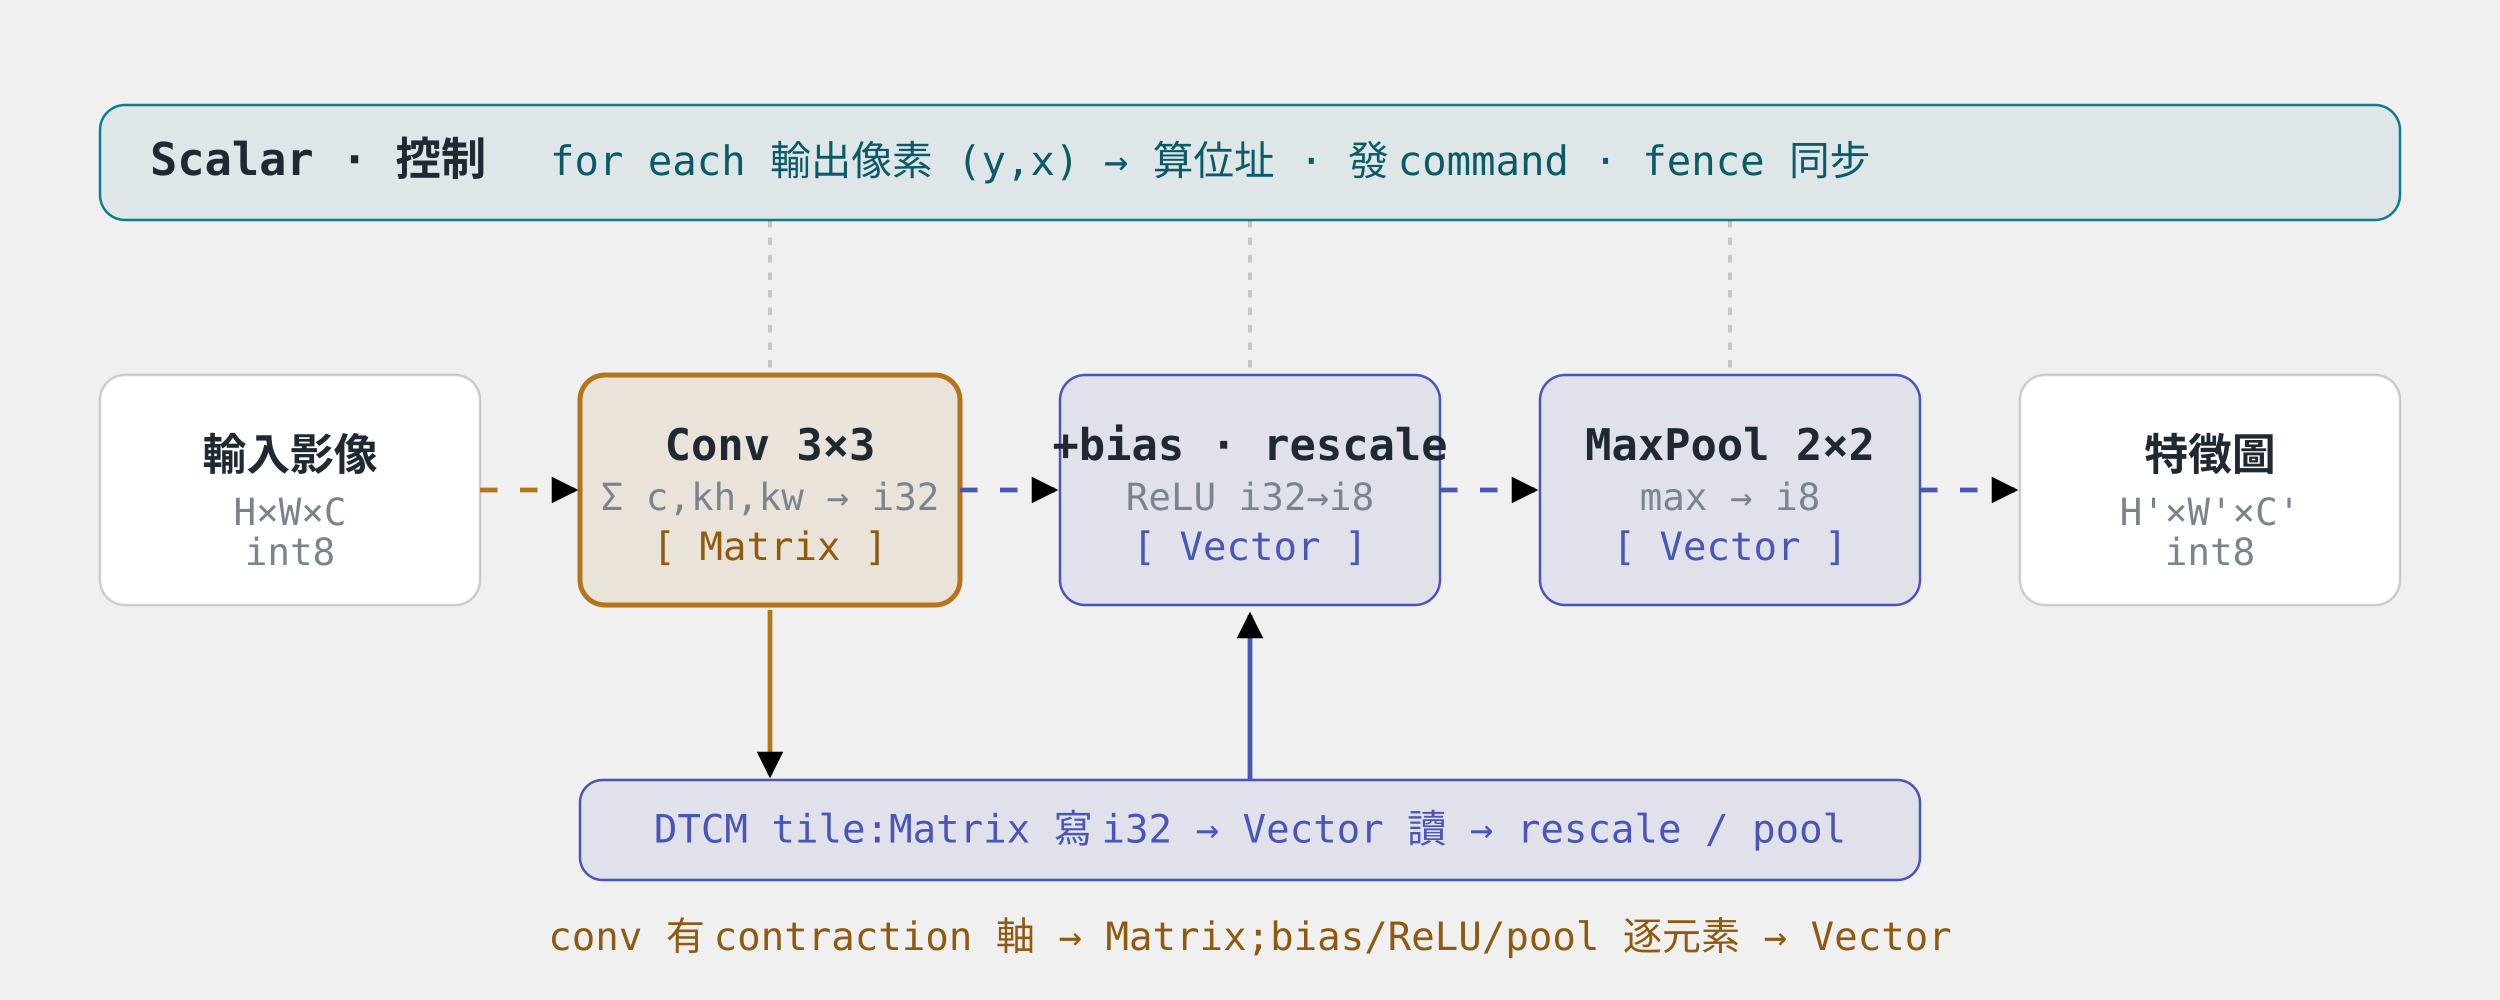
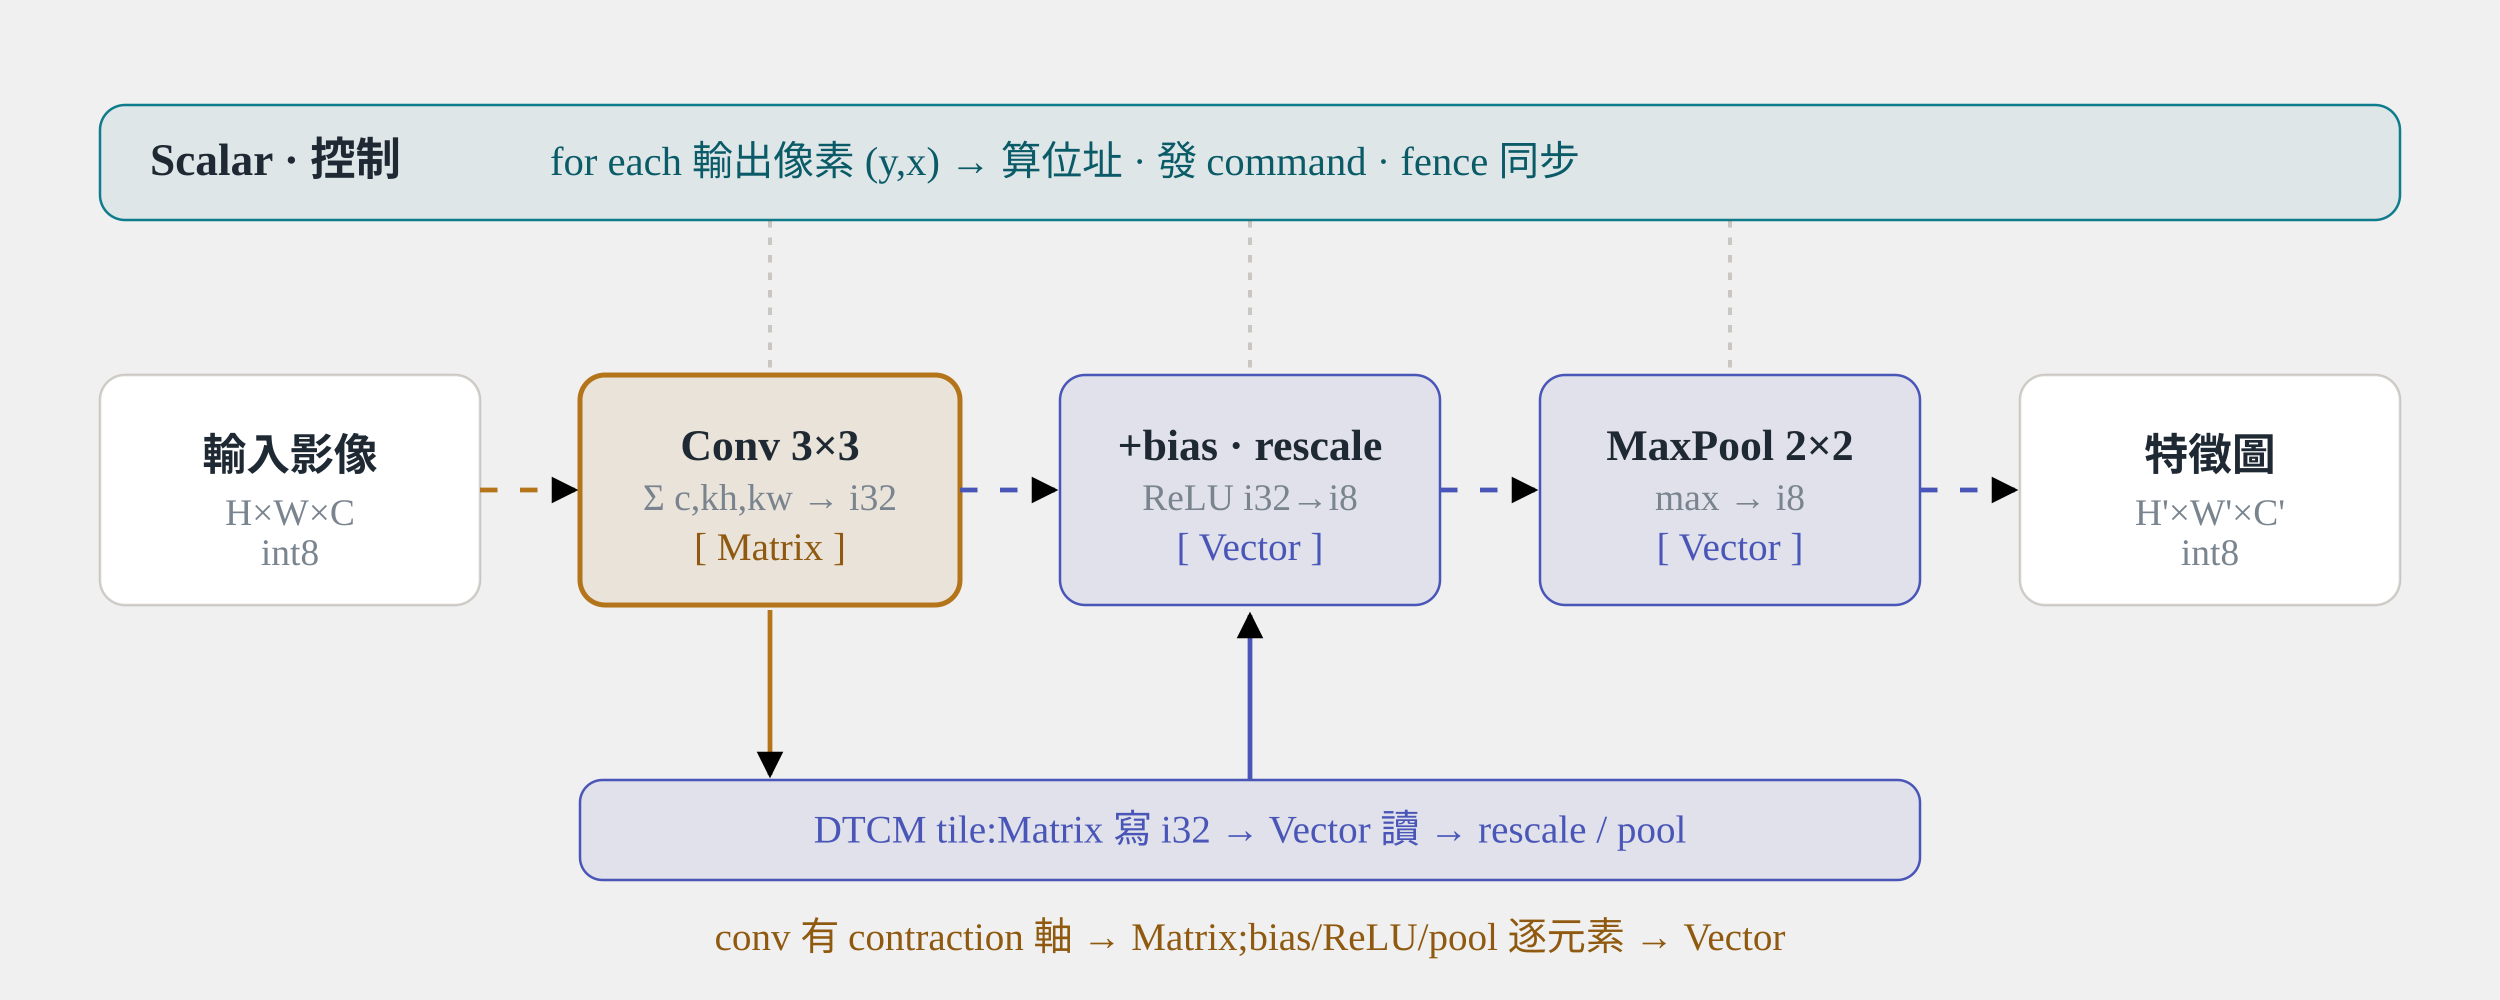
- <svg xmlns="http://www.w3.org/2000/svg" viewBox="0 0 1000 400" role="img" aria-label="CNN 前段在 RV-NPU 的資料流:卷積走 Matrix,bias/ReLU/pooling 走 Vector,Scalar 控制迴圈,DTCM 交接">
-   <style>text{font-family:ui-monospace,SFMono-Regular,Menlo,Consolas,monospace;}.s-node{fill:#FFFFFF;stroke:rgba(92,80,58,.26)}.s-comp{fill:rgba(180,116,26,.10);stroke:#B4741A}.s-ctrl{fill:rgba(14,124,140,.08);stroke:#0E7C8C}.s-mem{fill:rgba(73,86,184,.09);stroke:#4956B8}.s-t{font-weight:600;fill:#1F2933}.s-faint{fill:#79848F}.s-la{fill:#8F5A10}.s-lc{fill:#0A5B67}.s-li{fill:#4956B8}.trace{fill:none;stroke:rgba(92,80,58,.26);stroke-width:1.6}.trace-a{fill:none;stroke:#B4741A;stroke-width:1.9}.trace-i{fill:none;stroke:#4956B8;stroke-width:1.9}.flow{stroke-dasharray:7 9}</style>
+ <svg xmlns="http://www.w3.org/2000/svg" width="1000" height="400" version="1.1" viewBox="0 0 1000 400" role="img" aria-label="CNN 前段在 RV-NPU 的資料流:卷積走 Matrix,bias/ReLU/pooling 走 Vector,Scalar 控制迴圈,DTCM 交接">
  <defs>
    <marker id="a6" viewBox="0 0 10 10" refX="8" refY="5" markerWidth="7" markerHeight="7" orient="auto-start-reverse">
      <path d="M1 1 L9 5 L1 9 Z" />
    </marker>
  </defs>
-   <rect class="s-ctrl" x="40" y="42" width="920" height="46" rx="10" />
-   <text class="s-t" x="60" y="70" font-size="18.125" fill="#0A5B67">Scalar · 控制</text>
-   <text class="s-lc" x="220" y="70" font-size="16.25">for each 輸出像素 (y,x) → 算位址 · 發 command · fence 同步</text>
-   <rect class="s-node" x="40" y="150" width="152" height="92" rx="10" />
-   <text class="s-t" x="116" y="188" font-size="17.5" text-anchor="middle">輸入影像</text>
-   <text class="s-faint" x="116" y="210" font-size="15" text-anchor="middle">H×W×C</text>
-   <text class="s-faint" x="116" y="226" font-size="15" text-anchor="middle">int8</text>
-   <rect class="s-comp" x="232" y="150" width="152" height="92" rx="10" stroke-width="2" />
-   <text class="s-t" x="308" y="184" font-size="17.5" text-anchor="middle" fill="#8F5A10">Conv 3×3</text>
-   <text class="s-faint" x="308" y="204" font-size="15" text-anchor="middle">Σ c,kh,kw → i32</text>
-   <text class="s-la" x="308" y="224" font-size="15.625" text-anchor="middle">[ Matrix ]</text>
-   <rect class="s-mem" x="424" y="150" width="152" height="92" rx="10" />
-   <text class="s-t" x="500" y="184" font-size="17.5" text-anchor="middle" fill="#4956B8">+bias · rescale</text>
-   <text class="s-faint" x="500" y="204" font-size="15" text-anchor="middle">ReLU  i32→i8</text>
-   <text class="s-li" x="500" y="224" font-size="15.625" text-anchor="middle">[ Vector ]</text>
-   <rect class="s-mem" x="616" y="150" width="152" height="92" rx="10" />
-   <text class="s-t" x="692" y="184" font-size="17.5" text-anchor="middle" fill="#4956B8">MaxPool 2×2</text>
-   <text class="s-faint" x="692" y="204" font-size="15" text-anchor="middle">max → i8</text>
-   <text class="s-li" x="692" y="224" font-size="15.625" text-anchor="middle">[ Vector ]</text>
-   <rect class="s-node" x="808" y="150" width="152" height="92" rx="10" />
-   <text class="s-t" x="884" y="188" font-size="17.5" text-anchor="middle">特徵圖</text>
-   <text class="s-faint" x="884" y="210" font-size="15" text-anchor="middle">H'×W'×C'</text>
-   <text class="s-faint" x="884" y="226" font-size="15" text-anchor="middle">int8</text>
-   <path class="trace-a flow" d="M192 196 H230" marker-end="url(#a6)" />
-   <path class="trace-i flow" d="M384 196 H422" marker-end="url(#a6)" />
-   <path class="trace-i flow" d="M576 196 H614" marker-end="url(#a6)" />
-   <path class="trace-i flow" d="M768 196 H806" marker-end="url(#a6)" />
-   <g class="trace" stroke-dasharray="3 4">
+   <rect style="fill:rgba(14,124,140,.08);stroke:#0E7C8C" x="40" y="42" width="920" height="46" rx="10" />
+   <text style="font-weight:600;fill:#1F2933" x="60" y="70" font-size="18.125" fill="#0A5B67">Scalar · 控制</text>
+   <text style="fill:#0A5B67" x="220" y="70" font-size="16.25">for each 輸出像素 (y,x) → 算位址 · 發 command · fence 同步</text>
+   <rect style="fill:#FFFFFF;stroke:rgba(92,80,58,.26)" x="40" y="150" width="152" height="92" rx="10" />
+   <text style="font-weight:600;fill:#1F2933" x="116" y="188" font-size="17.5" text-anchor="middle">輸入影像</text>
+   <text style="fill:#79848F" x="116" y="210" font-size="15" text-anchor="middle">H×W×C</text>
+   <text style="fill:#79848F" x="116" y="226" font-size="15" text-anchor="middle">int8</text>
+   <rect style="fill:rgba(180,116,26,.10);stroke:#B4741A" x="232" y="150" width="152" height="92" rx="10" stroke-width="2" />
+   <text style="font-weight:600;fill:#1F2933" x="308" y="184" font-size="17.5" text-anchor="middle" fill="#8F5A10">Conv 3×3</text>
+   <text style="fill:#79848F" x="308" y="204" font-size="15" text-anchor="middle">Σ c,kh,kw → i32</text>
+   <text style="fill:#8F5A10" x="308" y="224" font-size="15.625" text-anchor="middle">[ Matrix ]</text>
+   <rect style="fill:rgba(73,86,184,.09);stroke:#4956B8" x="424" y="150" width="152" height="92" rx="10" />
+   <text style="font-weight:600;fill:#1F2933" x="500" y="184" font-size="17.5" text-anchor="middle" fill="#4956B8">+bias · rescale</text>
+   <text style="fill:#79848F" x="500" y="204" font-size="15" text-anchor="middle">ReLU  i32→i8</text>
+   <text style="fill:#4956B8" x="500" y="224" font-size="15.625" text-anchor="middle">[ Vector ]</text>
+   <rect style="fill:rgba(73,86,184,.09);stroke:#4956B8" x="616" y="150" width="152" height="92" rx="10" />
+   <text style="font-weight:600;fill:#1F2933" x="692" y="184" font-size="17.5" text-anchor="middle" fill="#4956B8">MaxPool 2×2</text>
+   <text style="fill:#79848F" x="692" y="204" font-size="15" text-anchor="middle">max → i8</text>
+   <text style="fill:#4956B8" x="692" y="224" font-size="15.625" text-anchor="middle">[ Vector ]</text>
+   <rect style="fill:#FFFFFF;stroke:rgba(92,80,58,.26)" x="808" y="150" width="152" height="92" rx="10" />
+   <text style="font-weight:600;fill:#1F2933" x="884" y="188" font-size="17.5" text-anchor="middle">特徵圖</text>
+   <text style="fill:#79848F" x="884" y="210" font-size="15" text-anchor="middle">H'×W'×C'</text>
+   <text style="fill:#79848F" x="884" y="226" font-size="15" text-anchor="middle">int8</text>
+   <path style="fill:none;stroke:#B4741A;stroke-width:1.9;stroke-dasharray:7 9" d="M192 196 H230" marker-end="url(#a6)" />
+   <path style="fill:none;stroke:#4956B8;stroke-width:1.9;stroke-dasharray:7 9" d="M384 196 H422" marker-end="url(#a6)" />
+   <path style="fill:none;stroke:#4956B8;stroke-width:1.9;stroke-dasharray:7 9" d="M576 196 H614" marker-end="url(#a6)" />
+   <path style="fill:none;stroke:#4956B8;stroke-width:1.9;stroke-dasharray:7 9" d="M768 196 H806" marker-end="url(#a6)" />
+   <g style="fill:none;stroke:rgba(92,80,58,.26);stroke-width:1.6" stroke-dasharray="3 4">
    <path d="M308 88 V148" />
    <path d="M500 88 V148" />
    <path d="M692 88 V148" />
  </g>
-   <rect class="s-mem" x="232" y="312" width="536" height="40" rx="9" />
-   <text class="s-li" x="500" y="337" font-size="15.625" text-anchor="middle">DTCM tile:Matrix 寫 i32 → Vector 讀 → rescale / pool</text>
-   <path class="trace-a" d="M308 244 V310" marker-end="url(#a6)" />
-   <path class="trace-i" d="M500 312 V246" marker-end="url(#a6)" />
-   <text class="s-la" x="500" y="380" font-size="15.625" text-anchor="middle">conv 有 contraction 軸 → Matrix;bias/ReLU/pool 逐元素 → Vector</text>
+   <rect style="fill:rgba(73,86,184,.09);stroke:#4956B8" x="232" y="312" width="536" height="40" rx="9" />
+   <text style="fill:#4956B8" x="500" y="337" font-size="15.625" text-anchor="middle">DTCM tile:Matrix 寫 i32 → Vector 讀 → rescale / pool</text>
+   <path style="fill:none;stroke:#B4741A;stroke-width:1.9" d="M308 244 V310" marker-end="url(#a6)" />
+   <path style="fill:none;stroke:#4956B8;stroke-width:1.9" d="M500 312 V246" marker-end="url(#a6)" />
+   <text style="fill:#8F5A10" x="500" y="380" font-size="15.625" text-anchor="middle">conv 有 contraction 軸 → Matrix;bias/ReLU/pool 逐元素 → Vector</text>
</svg>
